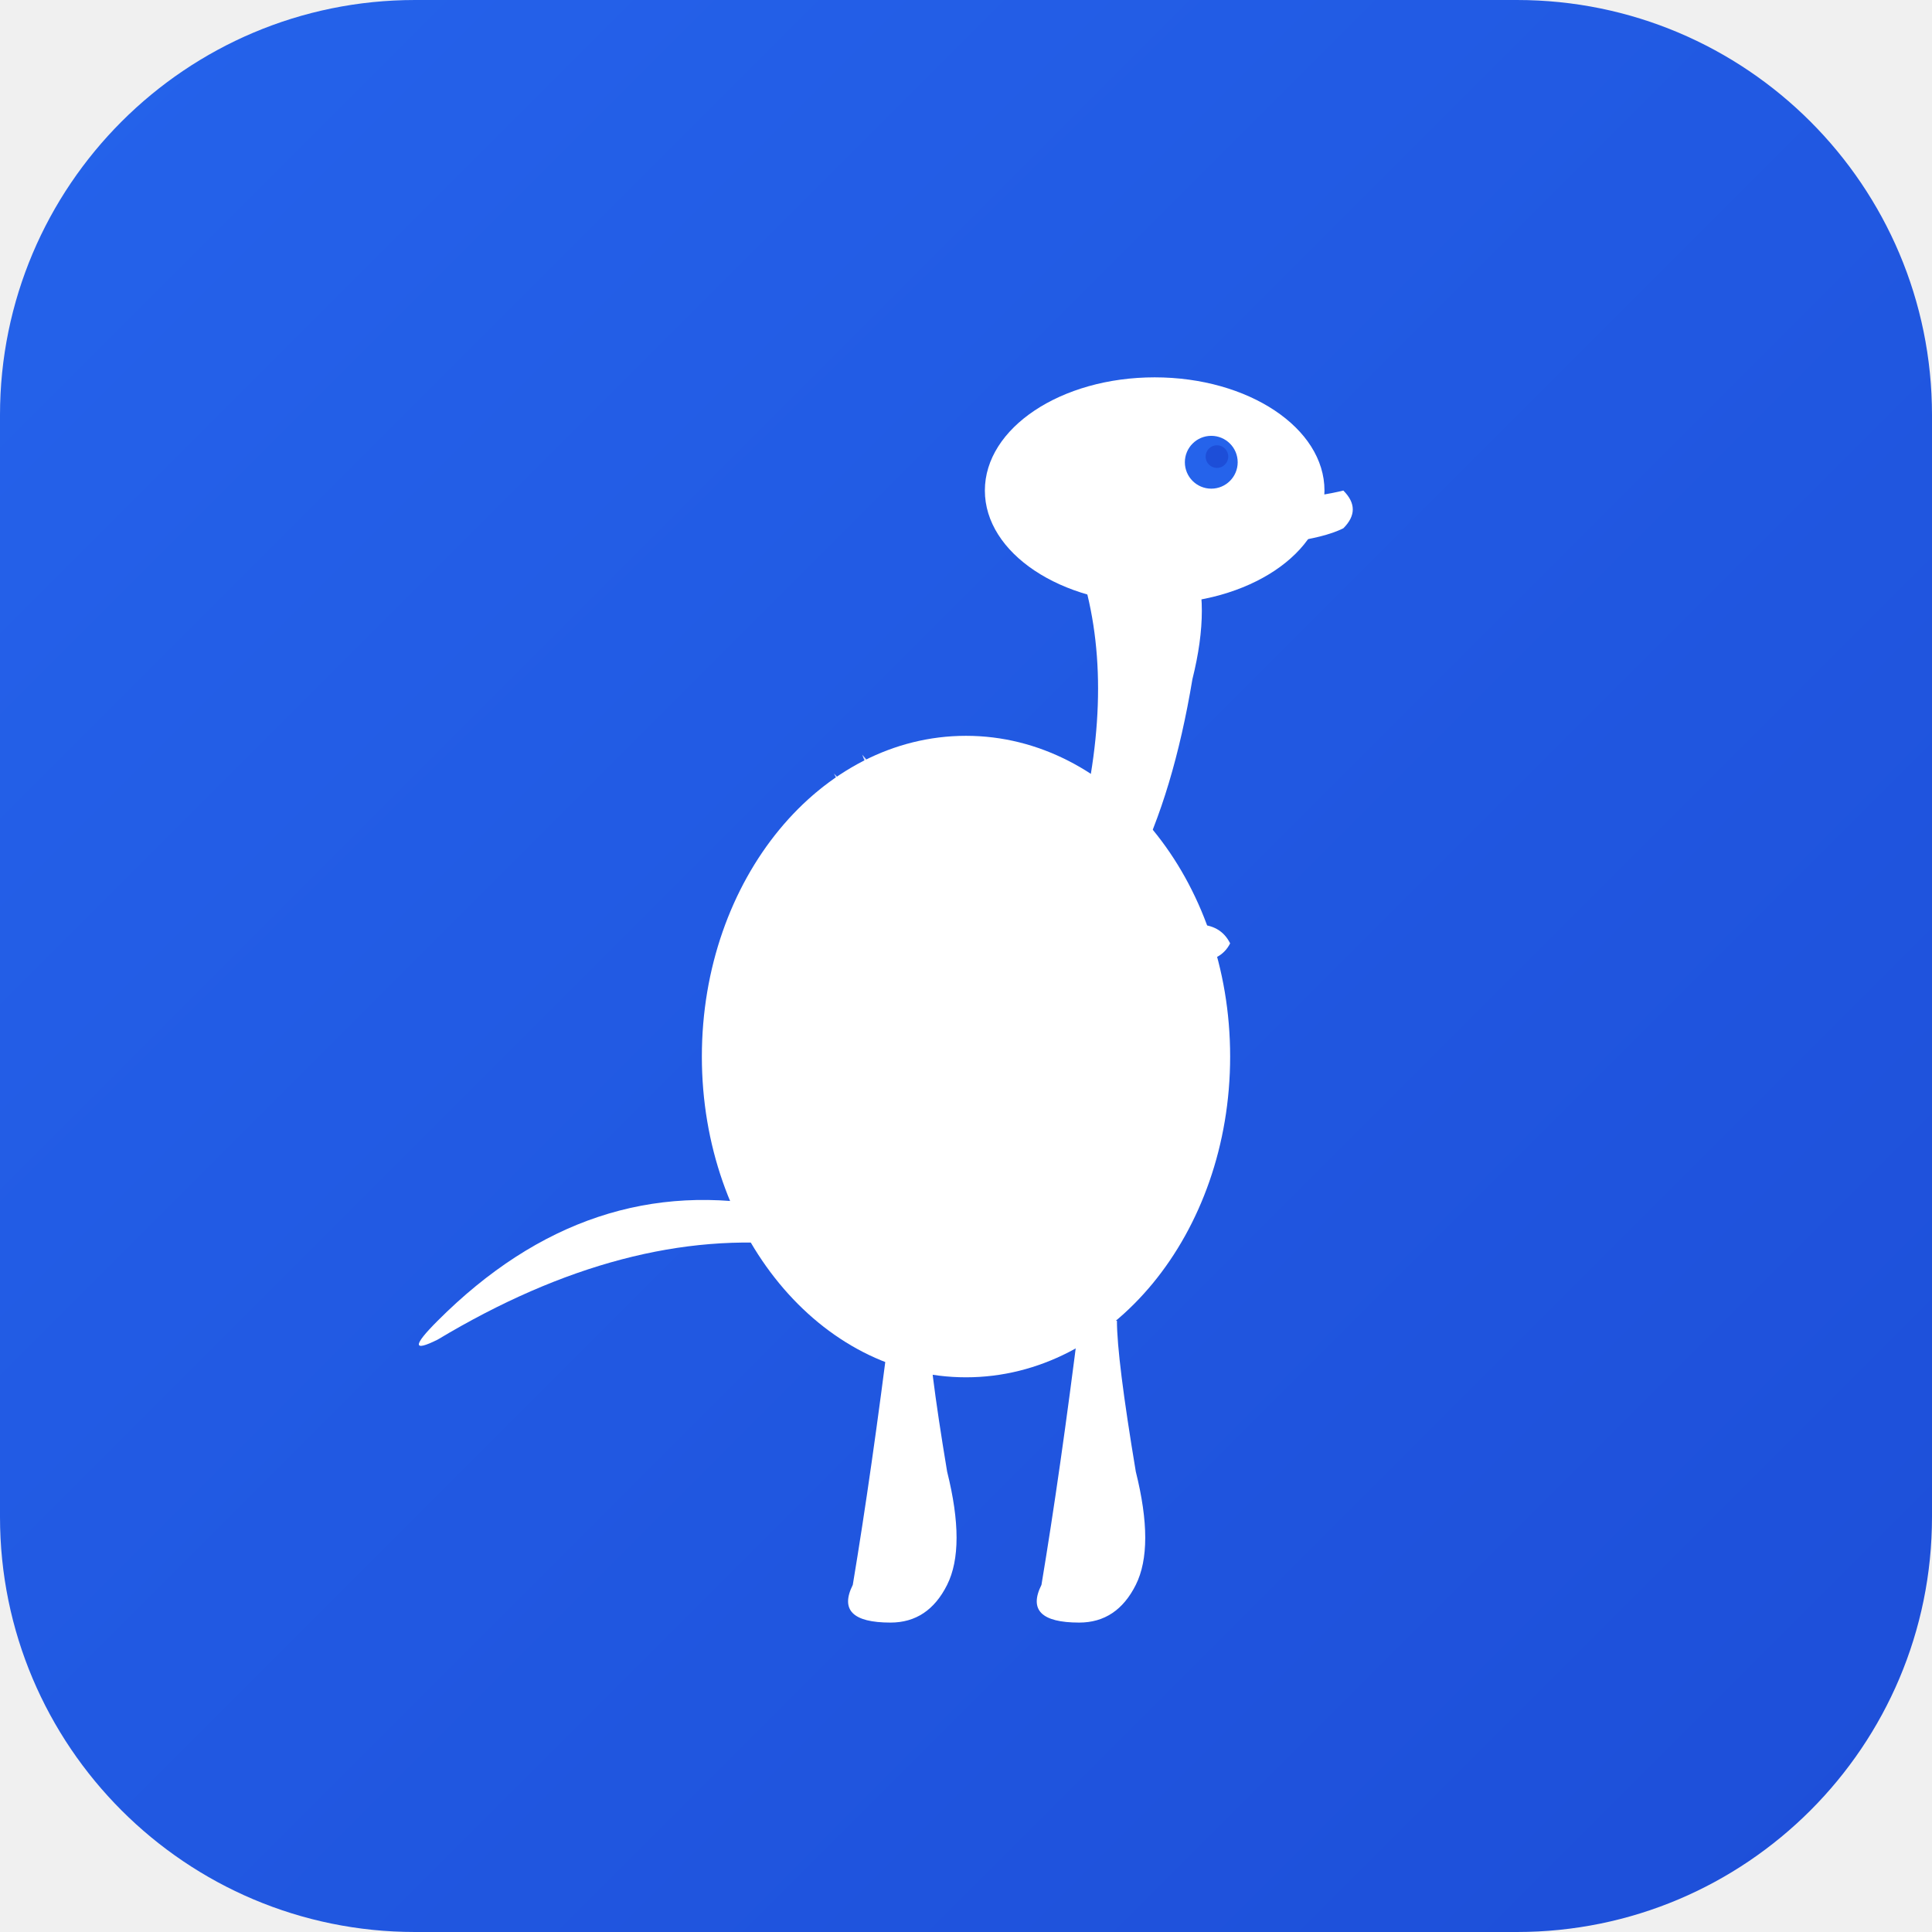
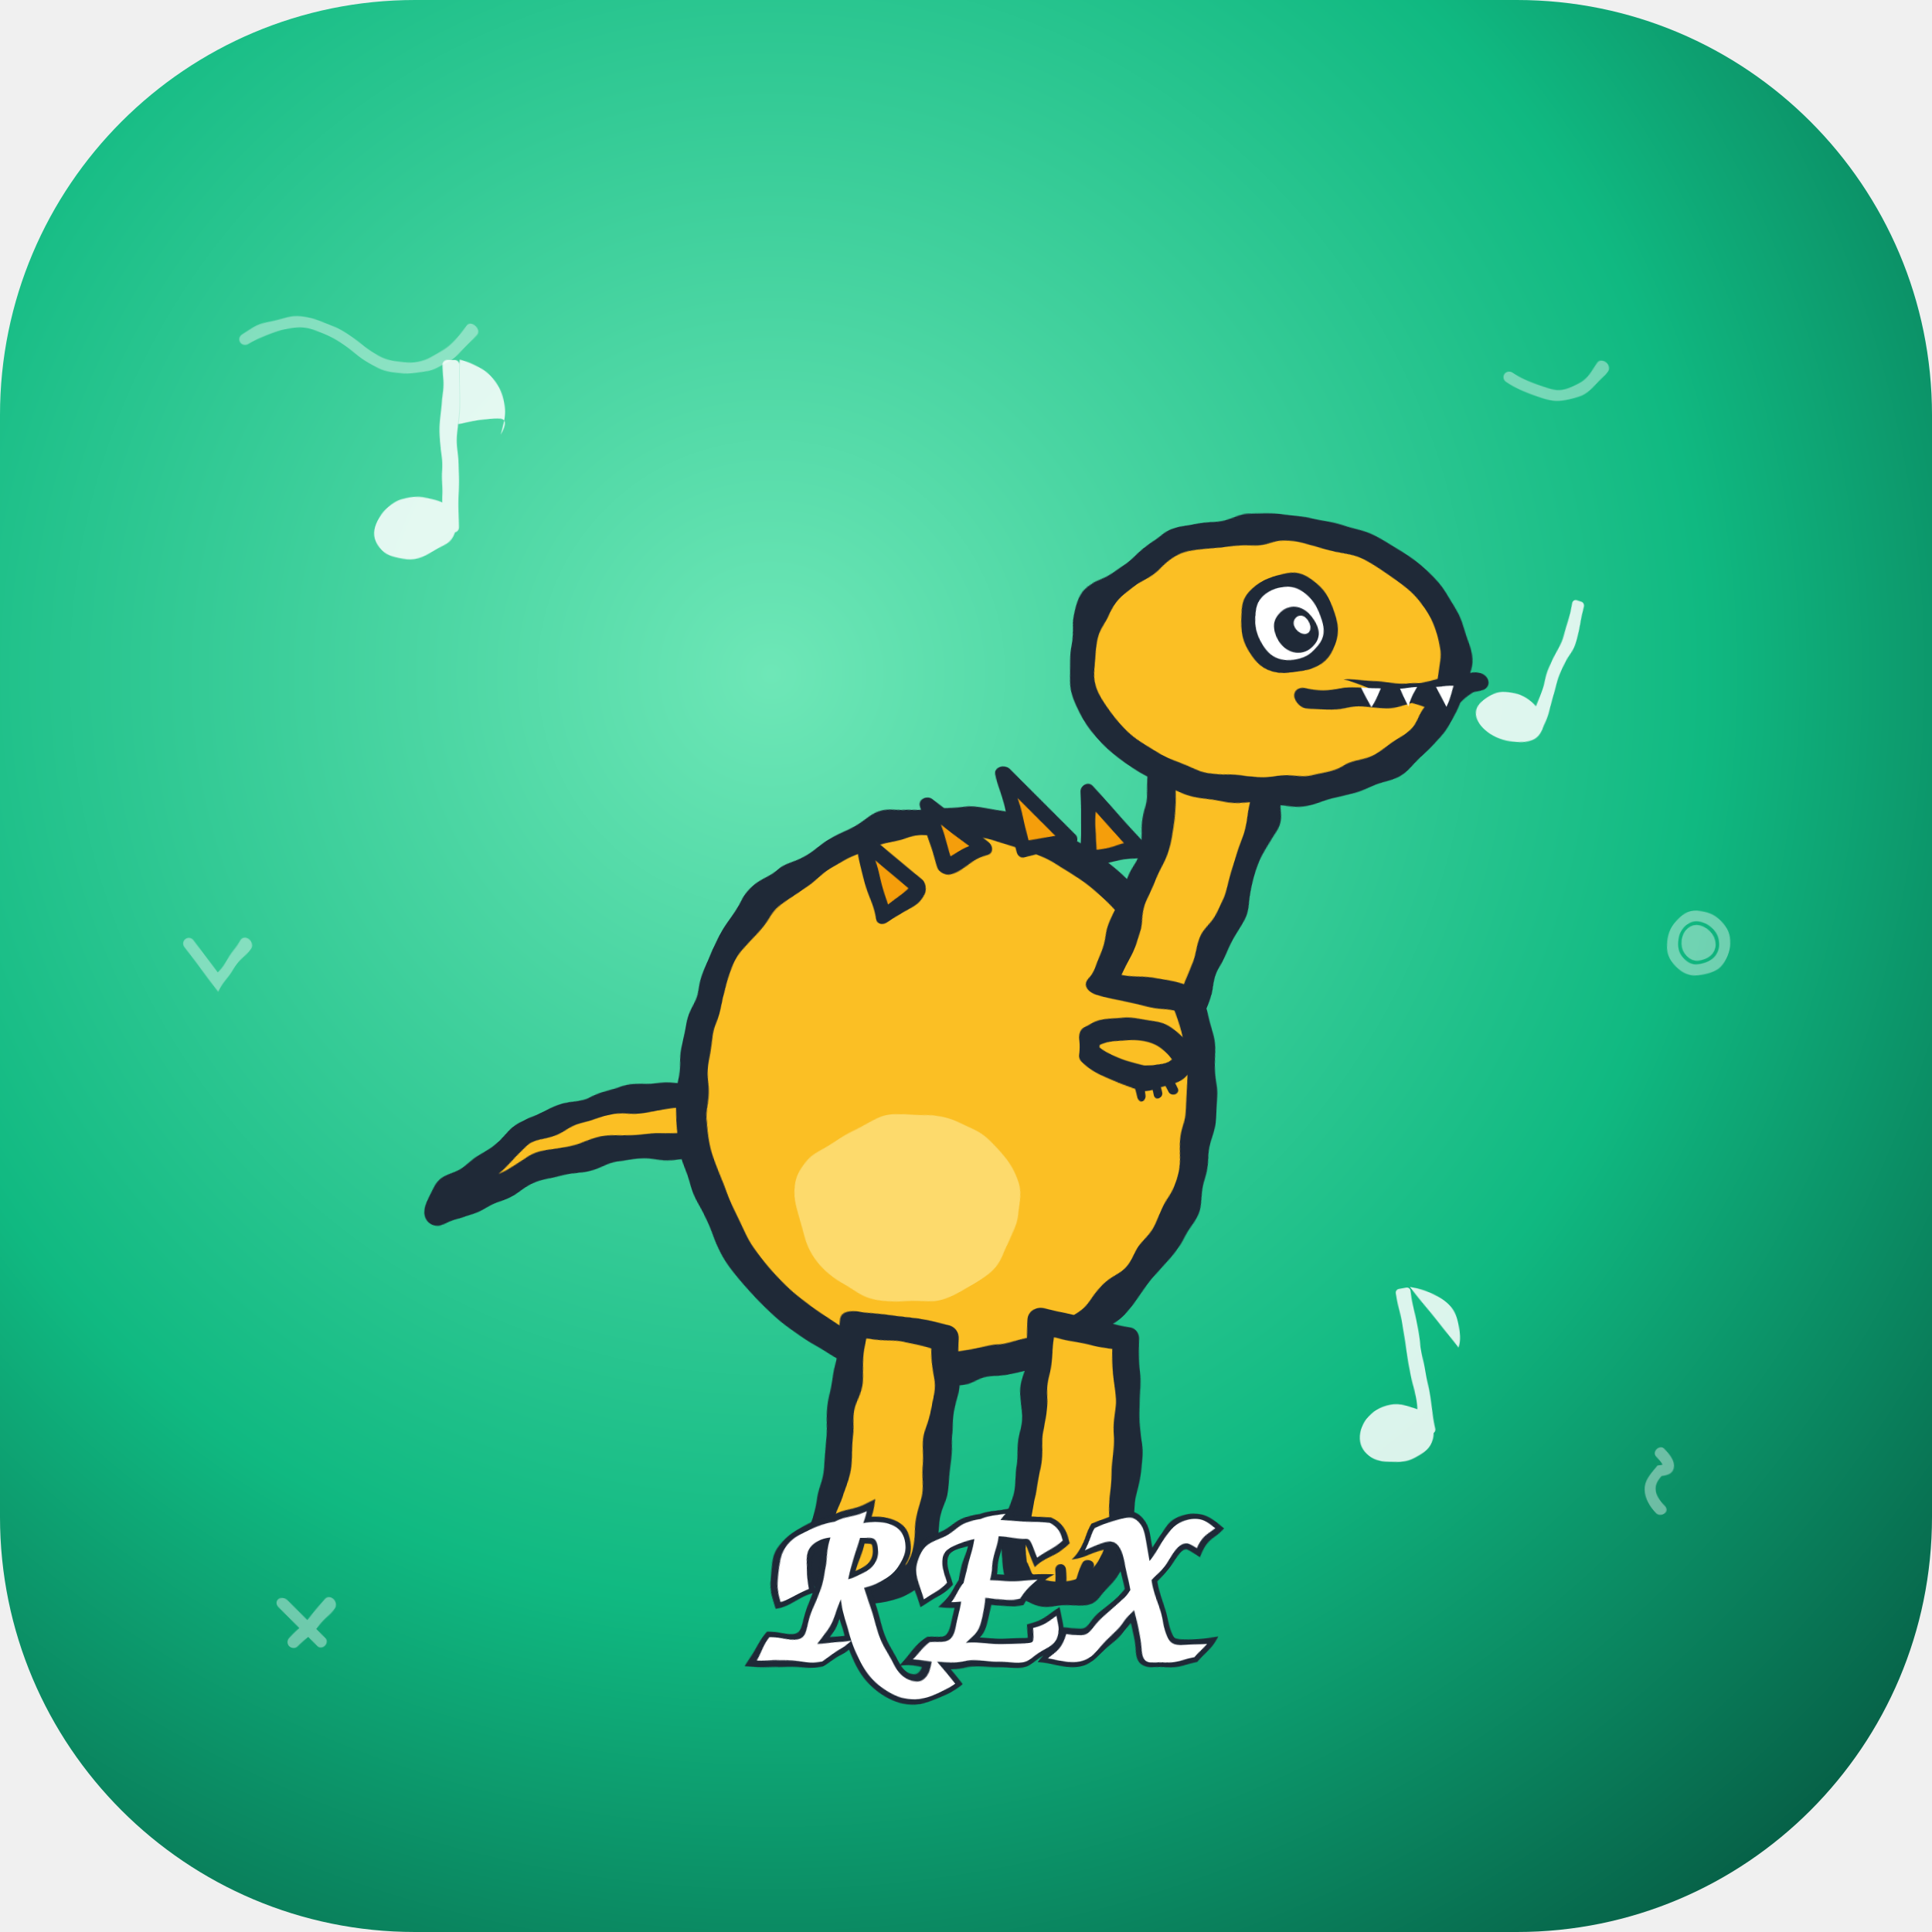
<svg xmlns="http://www.w3.org/2000/svg" viewBox="0 0 1024 1024">
  <defs>
-     <linearGradient id="bg" x1="0%" y1="0%" x2="100%" y2="100%">
-       <stop offset="0%" style="stop-color:#2563eb" />
-       <stop offset="100%" style="stop-color:#1d4ed8" />
-     </linearGradient>
+     <radialGradient id="bg" cx="40%" cy="35%" r="80%">
+       <stop offset="0%" style="stop-color:#6ee7b7" />
+       <stop offset="60%" style="stop-color:#10b981" />
+       <stop offset="100%" style="stop-color:#065f46" />
+     </radialGradient>
+     <filter id="rough" x="-10%" y="-10%" width="120%" height="120%">
+       <feTurbulence type="fractalNoise" baseFrequency="0.03" numOctaves="2" seed="3" />
+       <feDisplacementMap in="SourceGraphic" scale="8" />
+     </filter>
+     <filter id="roughLight" x="-10%" y="-10%" width="120%" height="120%">
+       <feTurbulence type="fractalNoise" baseFrequency="0.04" numOctaves="2" seed="7" />
+       <feDisplacementMap in="SourceGraphic" scale="4" />
+     </filter>
  </defs>
  <rect width="1024" height="1024" rx="220" fill="url(#bg)" />
-   <g transform="translate(512, 520) scale(1.0)" fill="white">
-     <ellipse cx="0" cy="40" rx="140" ry="170" />
-     <path d="M-100,120 Q-200,100 -280,180 Q-300,200 -280,190 Q-180,130 -90,140Z" />
-     <path d="M60,-80 Q80,-160 60,-220 Q40,-260 80,-260 Q140,-240 120,-160 Q110,-100 90,-60Z" />
-     <ellipse cx="100" cy="-260" rx="90" ry="60" />
-     <path d="M120,-230 Q180,-230 200,-240 Q210,-250 200,-260 Q180,-255 120,-250Z" />
-     <circle cx="130" cy="-275" r="14" fill="#2563eb" />
-     <circle cx="133" cy="-278" r="6" fill="#1d4ed8" />
-     <path d="M90,-20 Q130,-40 140,-20 Q135,-10 120,-10 Q100,0 90,-10Z" />
-     <path d="M-40,180 Q-50,260 -60,320 Q-70,340 -40,340 Q-20,340 -10,320 Q0,300 -10,260 Q-20,200 -20,180Z" />
-     <path d="M60,180 Q50,260 40,320 Q30,340 60,340 Q80,340 90,320 Q100,300 90,260 Q80,200 80,180Z" />
-     <path d="M50,-228 L55,-218 L60,-228 L65,-218 L70,-228 L75,-218 L80,-228" fill="none" stroke="white" stroke-width="3" />
-     <path d="M-60,-60 L-80,-100 L-50,-70 L-70,-110 L-40,-80 L-55,-120 L-20,-80" fill="white" opacity="0.8" />
+   <g stroke="#ffffff" stroke-width="6" stroke-linecap="round" fill="none" opacity="0.4" filter="url(#roughLight)">
+     <path d="M 130 180 Q 160 160 190 185 T 250 175" />
+     <path d="M 800 200 Q 830 220 850 195" />
+     <path d="M 150 850 L 170 870 M 175 850 L 155 870" />
+     <path d="M 880 800 q -10 -10 0 -20 q 10 0 0 -10" />
+     <circle cx="900" cy="500" r="14" />
+     <circle cx="900" cy="500" r="6" fill="#ffffff" />
+     <path d="M 100 500 L 115 520 L 130 500" />
+   </g>
+   <g fill="#ffffff" opacity="0.85" filter="url(#roughLight)">
+     <g transform="translate(220, 280)">
+       <ellipse cx="0" cy="0" rx="22" ry="16" transform="rotate(-15)" />
+       <rect x="14" y="-90" width="9" height="92" rx="3" />
+       <path d="M 23 -90 Q 55 -80 45 -50 Q 55 -65 23 -55 Z" />
+     </g>
+     <g transform="translate(800, 380) rotate(20)">
+       <ellipse cx="0" cy="0" rx="18" ry="13" />
+       <rect x="11" y="-70" width="7" height="72" rx="2" />
+     </g>
+     <g transform="translate(740, 760) rotate(-10)">
+       <ellipse cx="0" cy="0" rx="20" ry="15" />
+       <rect x="13" y="-75" width="8" height="78" rx="2" />
+       <path d="M 21 -75 Q 50 -65 40 -40 Z" />
+     </g>
+   </g>
+   <g transform="translate(512, 560)" filter="url(#rough)">
+     <path d="M -100 30 Q -200 0 -270 70 Q -290 90 -270 80 Q -190 30 -90 60 Z" fill="#fbbf24" stroke="#1f2937" stroke-width="14" stroke-linejoin="round" />
+     <ellipse cx="-10" cy="20" rx="135" ry="145" fill="#fbbf24" stroke="#1f2937" stroke-width="16" />
+     <ellipse cx="-30" cy="80" rx="60" ry="50" fill="#fde68a" opacity="0.7" />
+     <path d="M -60 140 Q -68 220 -78 260 Q -82 285 -50 285 Q -25 285 -22 260 Q -15 220 -10 150 Z" fill="#fbbf24" stroke="#1f2937" stroke-width="14" stroke-linejoin="round" />
+     <path d="M 40 140 Q 35 220 25 260 Q 22 285 50 285 Q 75 285 80 260 Q 88 220 85 150 Z" fill="#fbbf24" stroke="#1f2937" stroke-width="14" stroke-linejoin="round" />
+     <path d="M -65 270 L -58 285 M -50 272 L -50 287 M -35 270 L -42 285" stroke="#1f2937" stroke-width="6" stroke-linecap="round" fill="none" />
+     <path d="M 30 270 L 37 285 M 50 272 L 50 287 M 65 270 L 58 285" stroke="#1f2937" stroke-width="6" stroke-linecap="round" fill="none" />
+     <path d="M 70 -40 Q 115 -120 100 -180 Q 90 -220 140 -210 Q 180 -200 160 -135 Q 145 -85 120 -30 Z" fill="#fbbf24" stroke="#1f2937" stroke-width="14" stroke-linejoin="round" />
+     <ellipse cx="160" cy="-210" rx="100" ry="70" fill="#fbbf24" stroke="#1f2937" stroke-width="14" />
+     <path d="M 180 -190 Q 250 -188 270 -200" stroke="#1f2937" stroke-width="10" stroke-linecap="round" fill="none" />
+     <path d="M 200 -200 L 270 -195 L 255 -180 Z" fill="#1f2937" />
+     <path d="M 210 -195 L 215 -185 L 220 -195 M 230 -195 L 235 -185 L 240 -195 M 250 -195 L 255 -185 L 260 -195" fill="#ffffff" stroke="none" />
+     <circle cx="170" cy="-230" r="22" fill="#ffffff" stroke="#1f2937" stroke-width="8" />
+     <circle cx="174" cy="-227" r="11" fill="#1f2937" />
+     <circle cx="177" cy="-230" r="4" fill="#ffffff" />
+     <path d="M 65 -10 Q 100 -25 115 0 Q 110 12 95 12 Q 75 8 65 -2 Z" fill="#fbbf24" stroke="#1f2937" stroke-width="12" stroke-linejoin="round" />
+     <path d="M 105 8 L 110 18 M 100 10 L 102 20 M 92 10 L 92 20" stroke="#1f2937" stroke-width="5" stroke-linecap="round" fill="none" />
+     <g fill="#f59e0b" stroke="#1f2937" stroke-width="8" stroke-linejoin="round">
+       <path d="M -45 -75 L -55 -115 L -25 -90 Z" />
+       <path d="M -10 -100 L -22 -135 L 10 -110 Z" />
+       <path d="M 30 -110 L 22 -148 L 55 -115 Z" />
+       <path d="M 65 -105 L 65 -140 L 92 -110 Z" />
+     </g>
+   </g>
+   <g transform="translate(512, 880)" filter="url(#rough)">
+     <text x="0" y="0" font-family="Comic Sans MS, Marker Felt, Arial Black" font-size="120" font-weight="900" fill="#ffffff" text-anchor="middle" stroke="#1f2937" stroke-width="6" paint-order="stroke" letter-spacing="6">REX</text>
  </g>
</svg>
